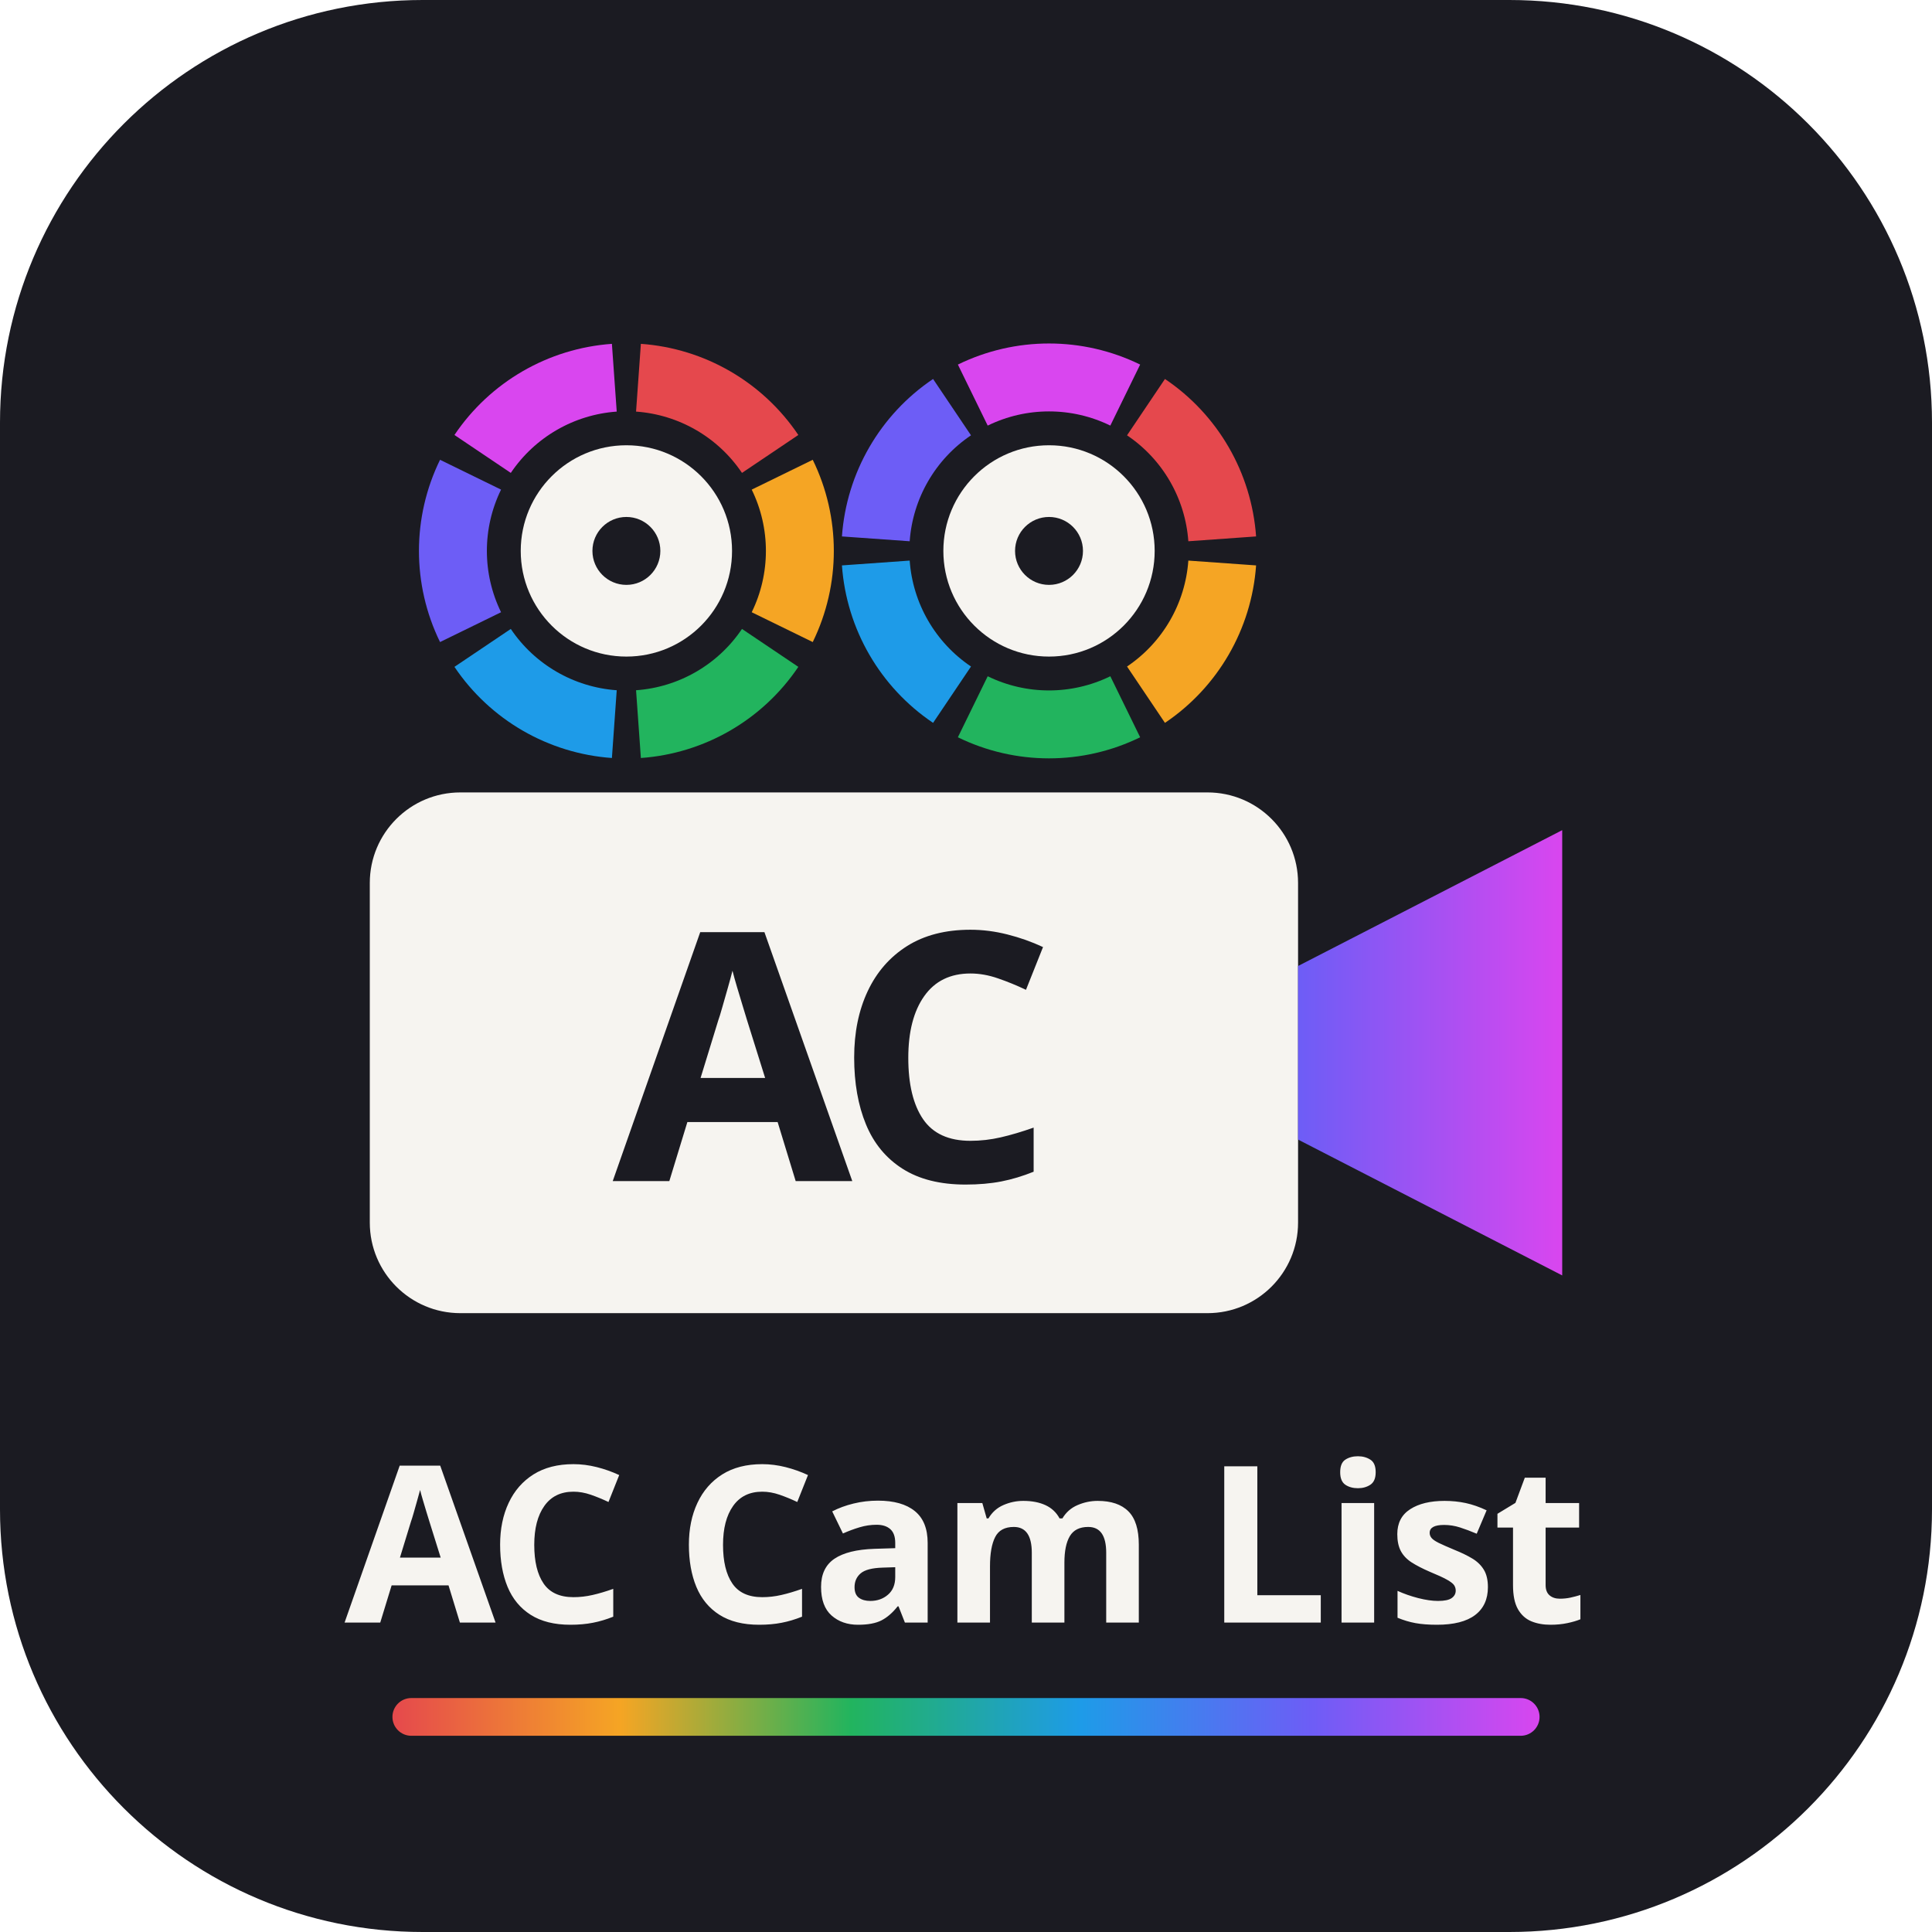
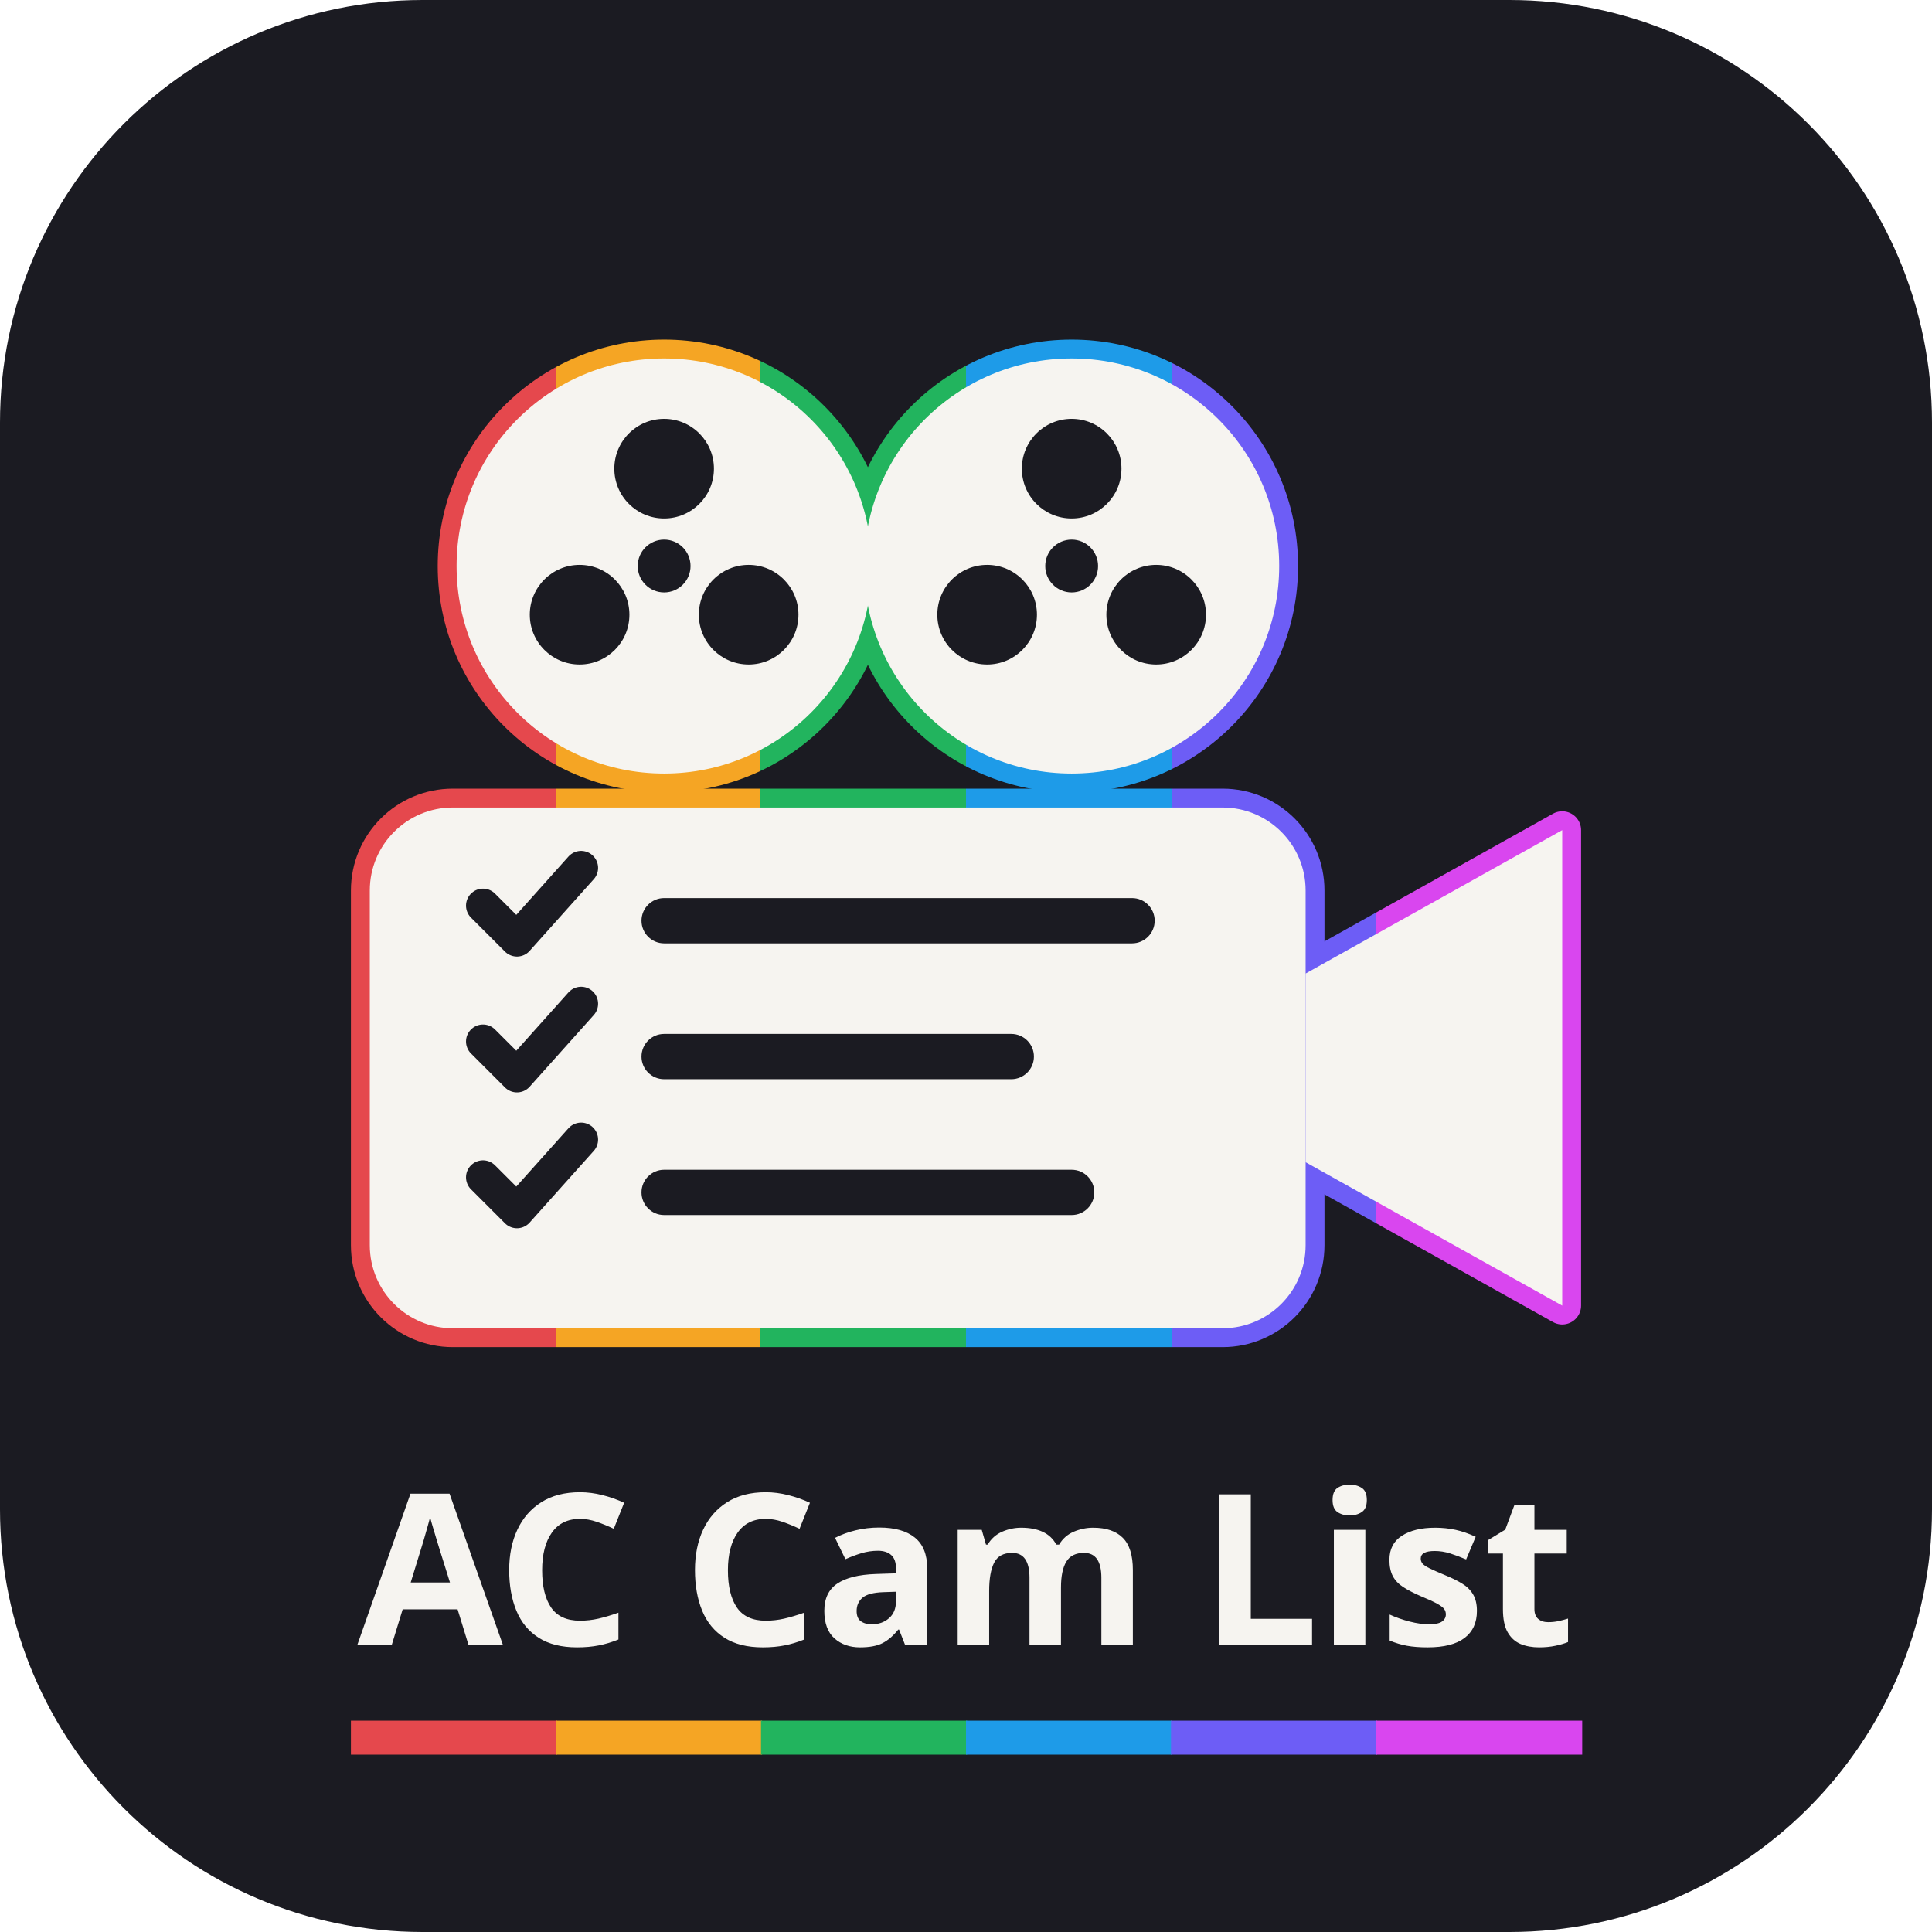
<svg xmlns="http://www.w3.org/2000/svg" viewBox="0 0 512 512">
  <rect width="512" height="512" rx="112" fill="#1b1b22" />
  <defs>
-     <linearGradient id="lg" x1="0" x2="1">
-       <stop offset="0" stop-color="#6d5df6" />
-       <stop offset="1" stop-color="#d946ef" />
-     </linearGradient>
-     <linearGradient id="bar" x1="0" x2="1">
+     <linearGradient id="rb" gradientUnits="userSpaceOnUse" x1="101" x2="427" y1="0" y2="0">
      <stop offset="0" stop-color="#e5484d" />
-       <stop offset=".2" stop-color="#f5a524" />
-       <stop offset=".4" stop-color="#22b45e" />
-       <stop offset=".6" stop-color="#1e9be8" />
-       <stop offset=".8" stop-color="#6d5df6" />
+       <stop offset="0.167" stop-color="#e5484d" />
+       <stop offset="0.167" stop-color="#f5a524" />
+       <stop offset="0.333" stop-color="#f5a524" />
+       <stop offset="0.333" stop-color="#22b45e" />
+       <stop offset="0.5" stop-color="#22b45e" />
+       <stop offset="0.5" stop-color="#1e9be8" />
+       <stop offset="0.667" stop-color="#1e9be8" />
+       <stop offset="0.667" stop-color="#6d5df6" />
+       <stop offset="0.833" stop-color="#6d5df6" />
+       <stop offset="0.833" stop-color="#d946ef" />
      <stop offset="1" stop-color="#d946ef" />
    </linearGradient>
  </defs>
-   <g transform="translate(-14 0)">
-     <path d="M183.2 100.1 A46 46 0 0 1 218.1 120.3" fill="none" stroke="#e5484d" stroke-width="18" />
-     <path d="M221.3 125.8 A46 46 0 0 1 221.3 166.2" fill="none" stroke="#f5a524" stroke-width="18" />
-     <path d="M218.1 171.7 A46 46 0 0 1 183.2 191.9" fill="none" stroke="#22b45e" stroke-width="18" />
-     <path d="M176.8 191.9 A46 46 0 0 1 141.9 171.7" fill="none" stroke="#1e9be8" stroke-width="18" />
-     <path d="M138.7 166.2 A46 46 0 0 1 138.7 125.8" fill="none" stroke="#6d5df6" stroke-width="18" />
-     <path d="M141.9 120.3 A46 46 0 0 1 176.8 100.1" fill="none" stroke="#d946ef" stroke-width="18" />
-     <circle cx="180" cy="146" r="28.0" fill="#f6f4f0" />
-     <circle cx="180" cy="146" r="9" fill="#1b1b22" />
-     <path d="M317.7 107.9 A46 46 0 0 1 337.9 142.8" fill="none" stroke="#e5484d" stroke-width="18" />
-     <path d="M337.9 149.2 A46 46 0 0 1 317.7 184.1" fill="none" stroke="#f5a524" stroke-width="18" />
-     <path d="M312.2 187.3 A46 46 0 0 1 271.8 187.3" fill="none" stroke="#22b45e" stroke-width="18" />
-     <path d="M266.3 184.1 A46 46 0 0 1 246.1 149.2" fill="none" stroke="#1e9be8" stroke-width="18" />
-     <path d="M246.1 142.8 A46 46 0 0 1 266.3 107.9" fill="none" stroke="#6d5df6" stroke-width="18" />
-     <path d="M271.8 104.7 A46 46 0 0 1 312.2 104.7" fill="none" stroke="#d946ef" stroke-width="18" />
-     <circle cx="292" cy="146" r="28.0" fill="#f6f4f0" />
-     <circle cx="292" cy="146" r="9" fill="#1b1b22" />
-     <rect x="112" y="210" width="246" height="138" rx="24" fill="#f6f4f0" />
-     <path d="M358 256 l70 -36 v118 l-70 -36z" fill="url(#lg)" />
-     <text x="235" y="313" text-anchor="middle" font-family="Rubik" font-weight="800" font-size="92" fill="#1b1b22" letter-spacing="-3">AC</text>
+   <g transform="translate(-8 0)">
+     <g stroke="url(#rb)" stroke-width="10" fill="url(#rb)" style="--x:0">
+       <circle cx="184" cy="150" r="55" />
+       <circle cx="292" cy="150" r="55" />
+       <rect x="106" y="214" width="248" height="138" rx="22" />
+       <path d="M354 258 l68 -38 v126 l-68 -38z" stroke-linejoin="round" />
+     </g>
+     <g fill="#f6f4f0">
+       <circle cx="184" cy="150" r="55" />
+       <circle cx="292" cy="150" r="55" />
+       <rect x="106" y="214" width="248" height="138" rx="22" />
+       <path d="M354 258 l68 -38 v126 l-68 -38z" stroke-linejoin="round" />
+     </g>
+     <circle cx="184.0" cy="124.2" r="13.2" fill="#1b1b22" />
+     <circle cx="206.4" cy="162.9" r="13.2" fill="#1b1b22" />
+     <circle cx="161.6" cy="162.9" r="13.2" fill="#1b1b22" />
+     <circle cx="184" cy="150" r="7" fill="#1b1b22" />
+     <circle cx="292.0" cy="124.2" r="13.2" fill="#1b1b22" />
+     <circle cx="314.4" cy="162.9" r="13.2" fill="#1b1b22" />
+     <circle cx="269.6" cy="162.9" r="13.2" fill="#1b1b22" />
+     <circle cx="292" cy="150" r="7" fill="#1b1b22" />
+     <path d="M136 240 l9 9 l17 -19" fill="none" stroke="#1b1b22" stroke-width="9" stroke-linecap="round" stroke-linejoin="round" />
+     <rect x="178" y="238" width="136" height="12" rx="6" fill="#1b1b22" />
+     <path d="M136 276 l9 9 l17 -19" fill="none" stroke="#1b1b22" stroke-width="9" stroke-linecap="round" stroke-linejoin="round" />
+     <rect x="178" y="274" width="104" height="12" rx="6" fill="#1b1b22" />
+     <path d="M136 312 l9 9 l17 -19" fill="none" stroke="#1b1b22" stroke-width="9" stroke-linecap="round" stroke-linejoin="round" />
+     <rect x="178" y="310" width="120" height="12" rx="6" fill="#1b1b22" />
  </g>
-   <text x="256" y="430" text-anchor="middle" font-family="Rubik" font-weight="700" font-size="58" fill="#f6f4f0" letter-spacing="-1">AC Cam List</text>
-   <rect x="104" y="450" width="304" height="10" rx="5" fill="url(#bar)" />
+   <text x="256" y="436" text-anchor="middle" font-family="Rubik" font-weight="700" font-size="56" fill="#f6f4f0" letter-spacing="-.5">AC Cam List</text>
+   <rect x="93.00" y="456" width="54.63" height="9" fill="#e5484d" />
+   <rect x="147.33" y="456" width="54.63" height="9" fill="#f5a524" />
+   <rect x="201.67" y="456" width="54.63" height="9" fill="#22b45e" />
+   <rect x="256.00" y="456" width="54.63" height="9" fill="#1e9be8" />
+   <rect x="310.33" y="456" width="54.63" height="9" fill="#6d5df6" />
+   <rect x="364.67" y="456" width="54.63" height="9" fill="#d946ef" />
</svg>
